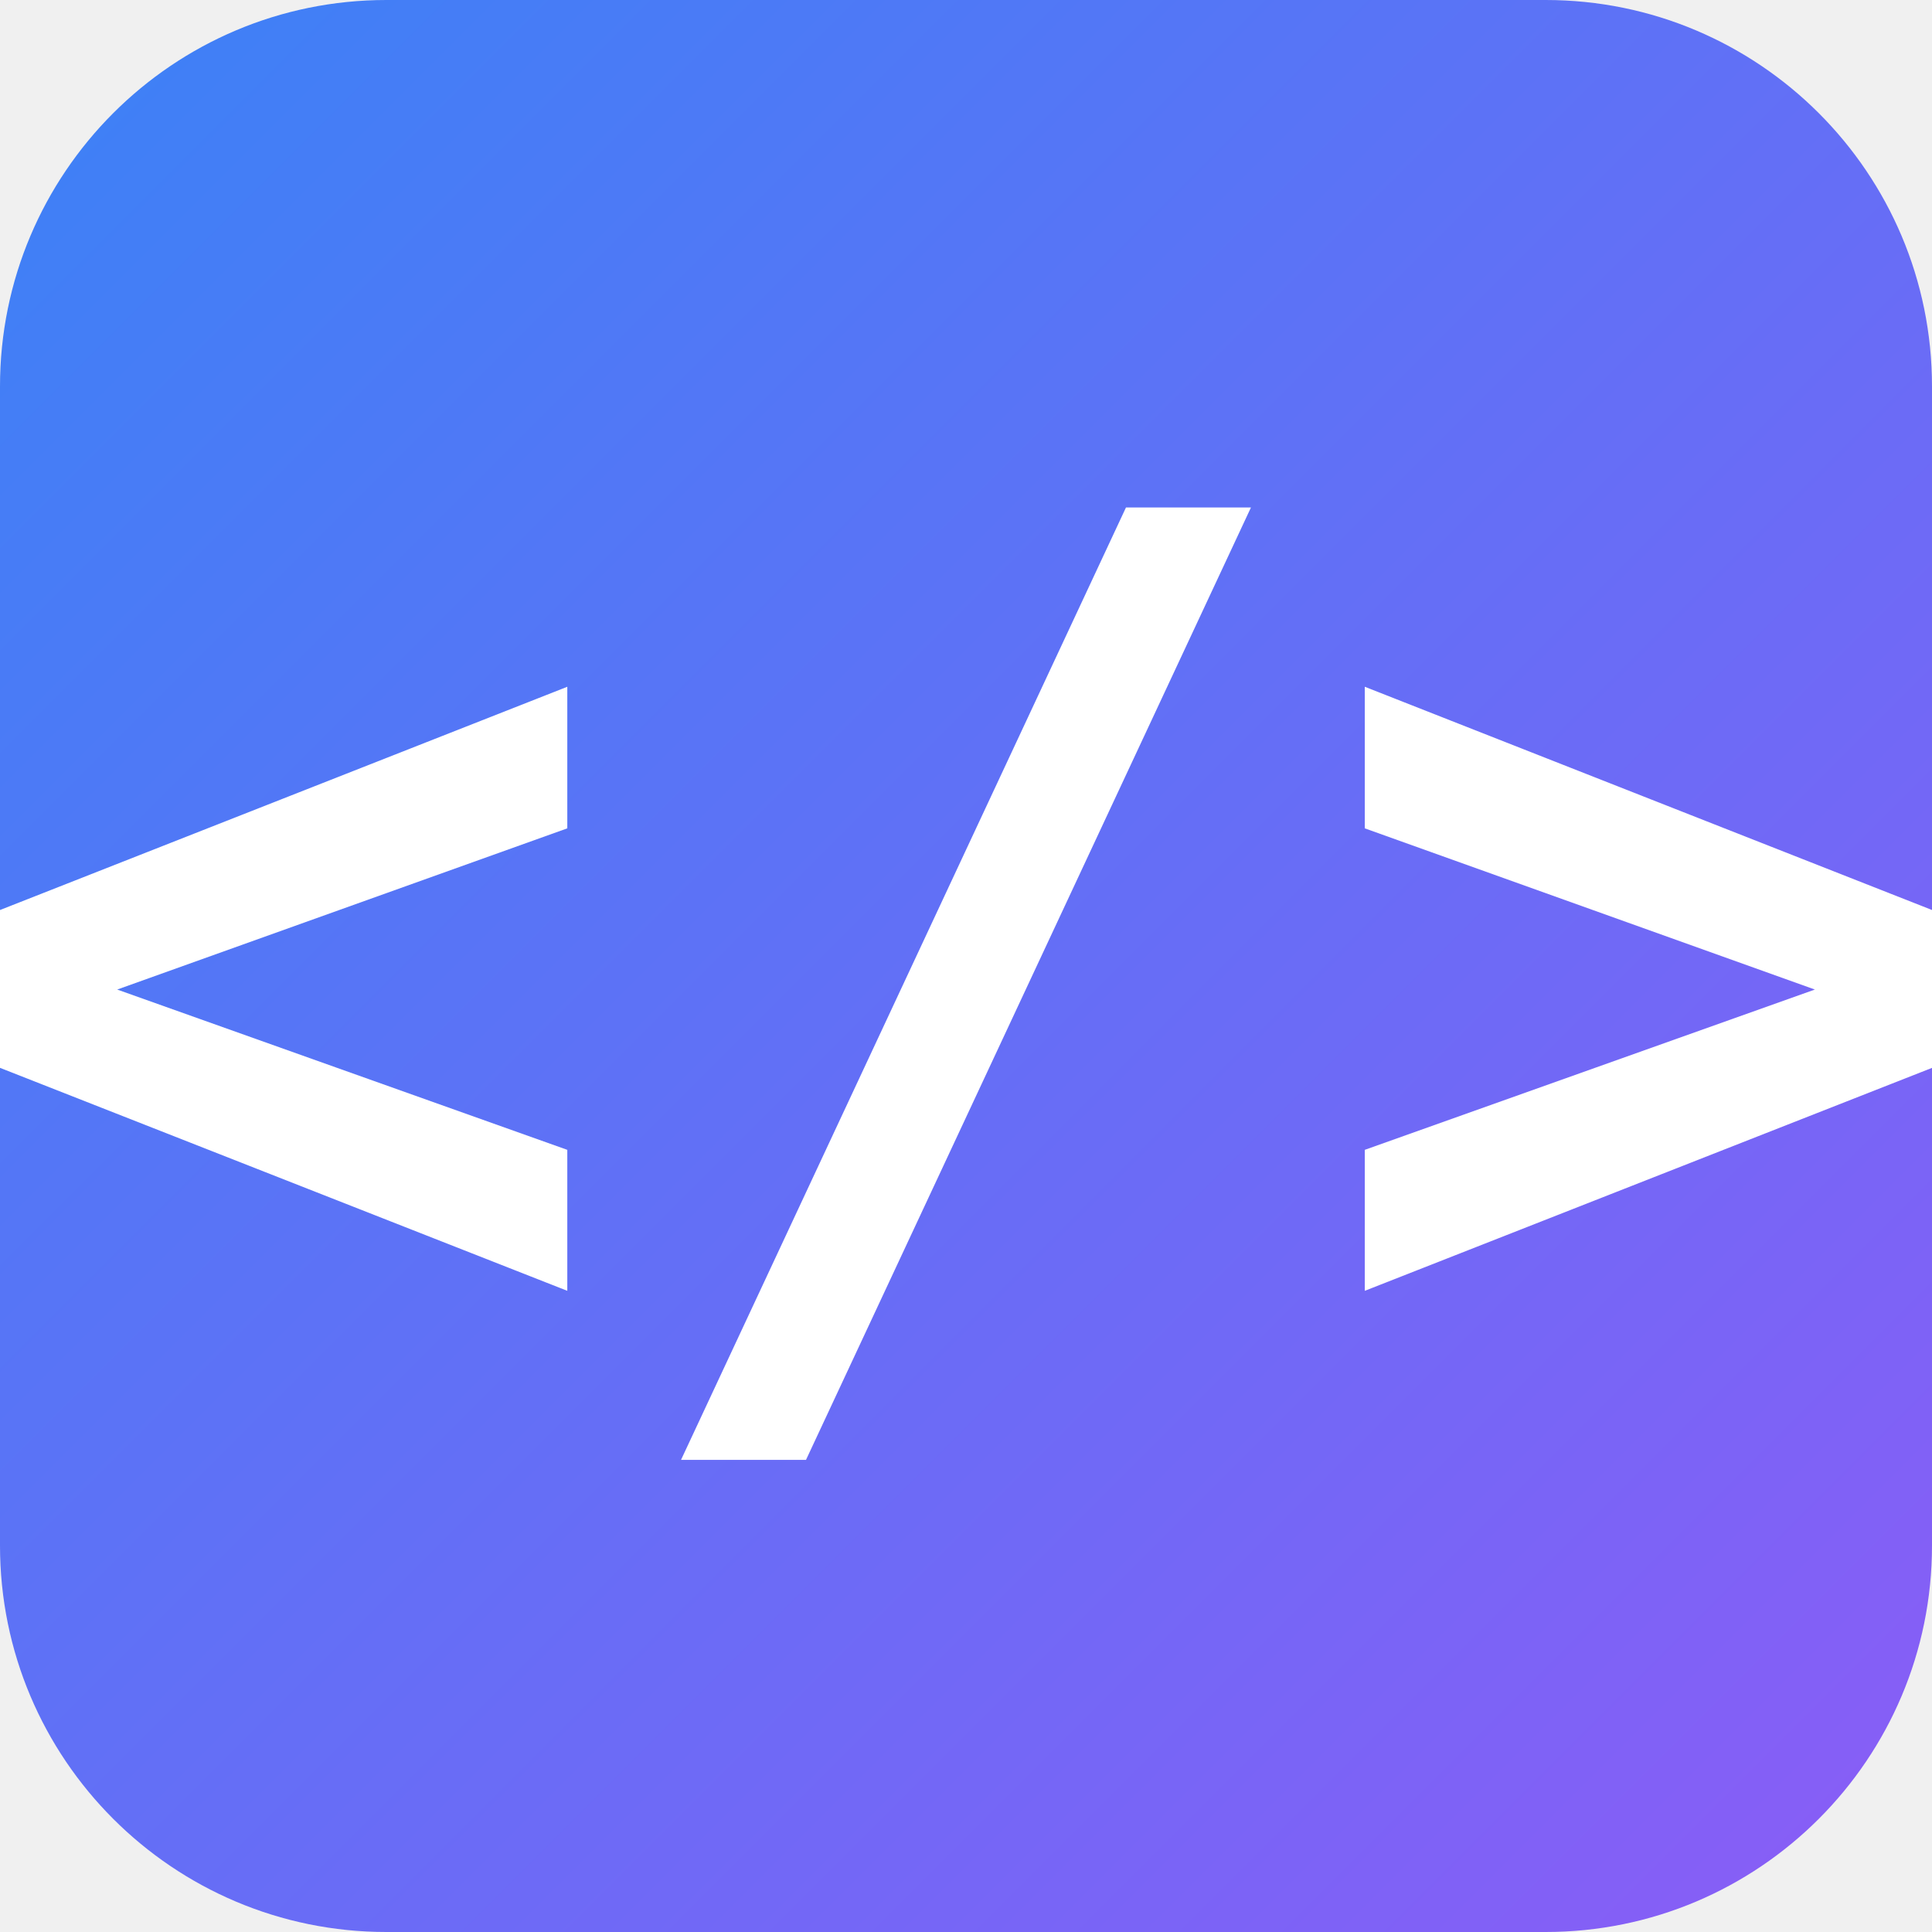
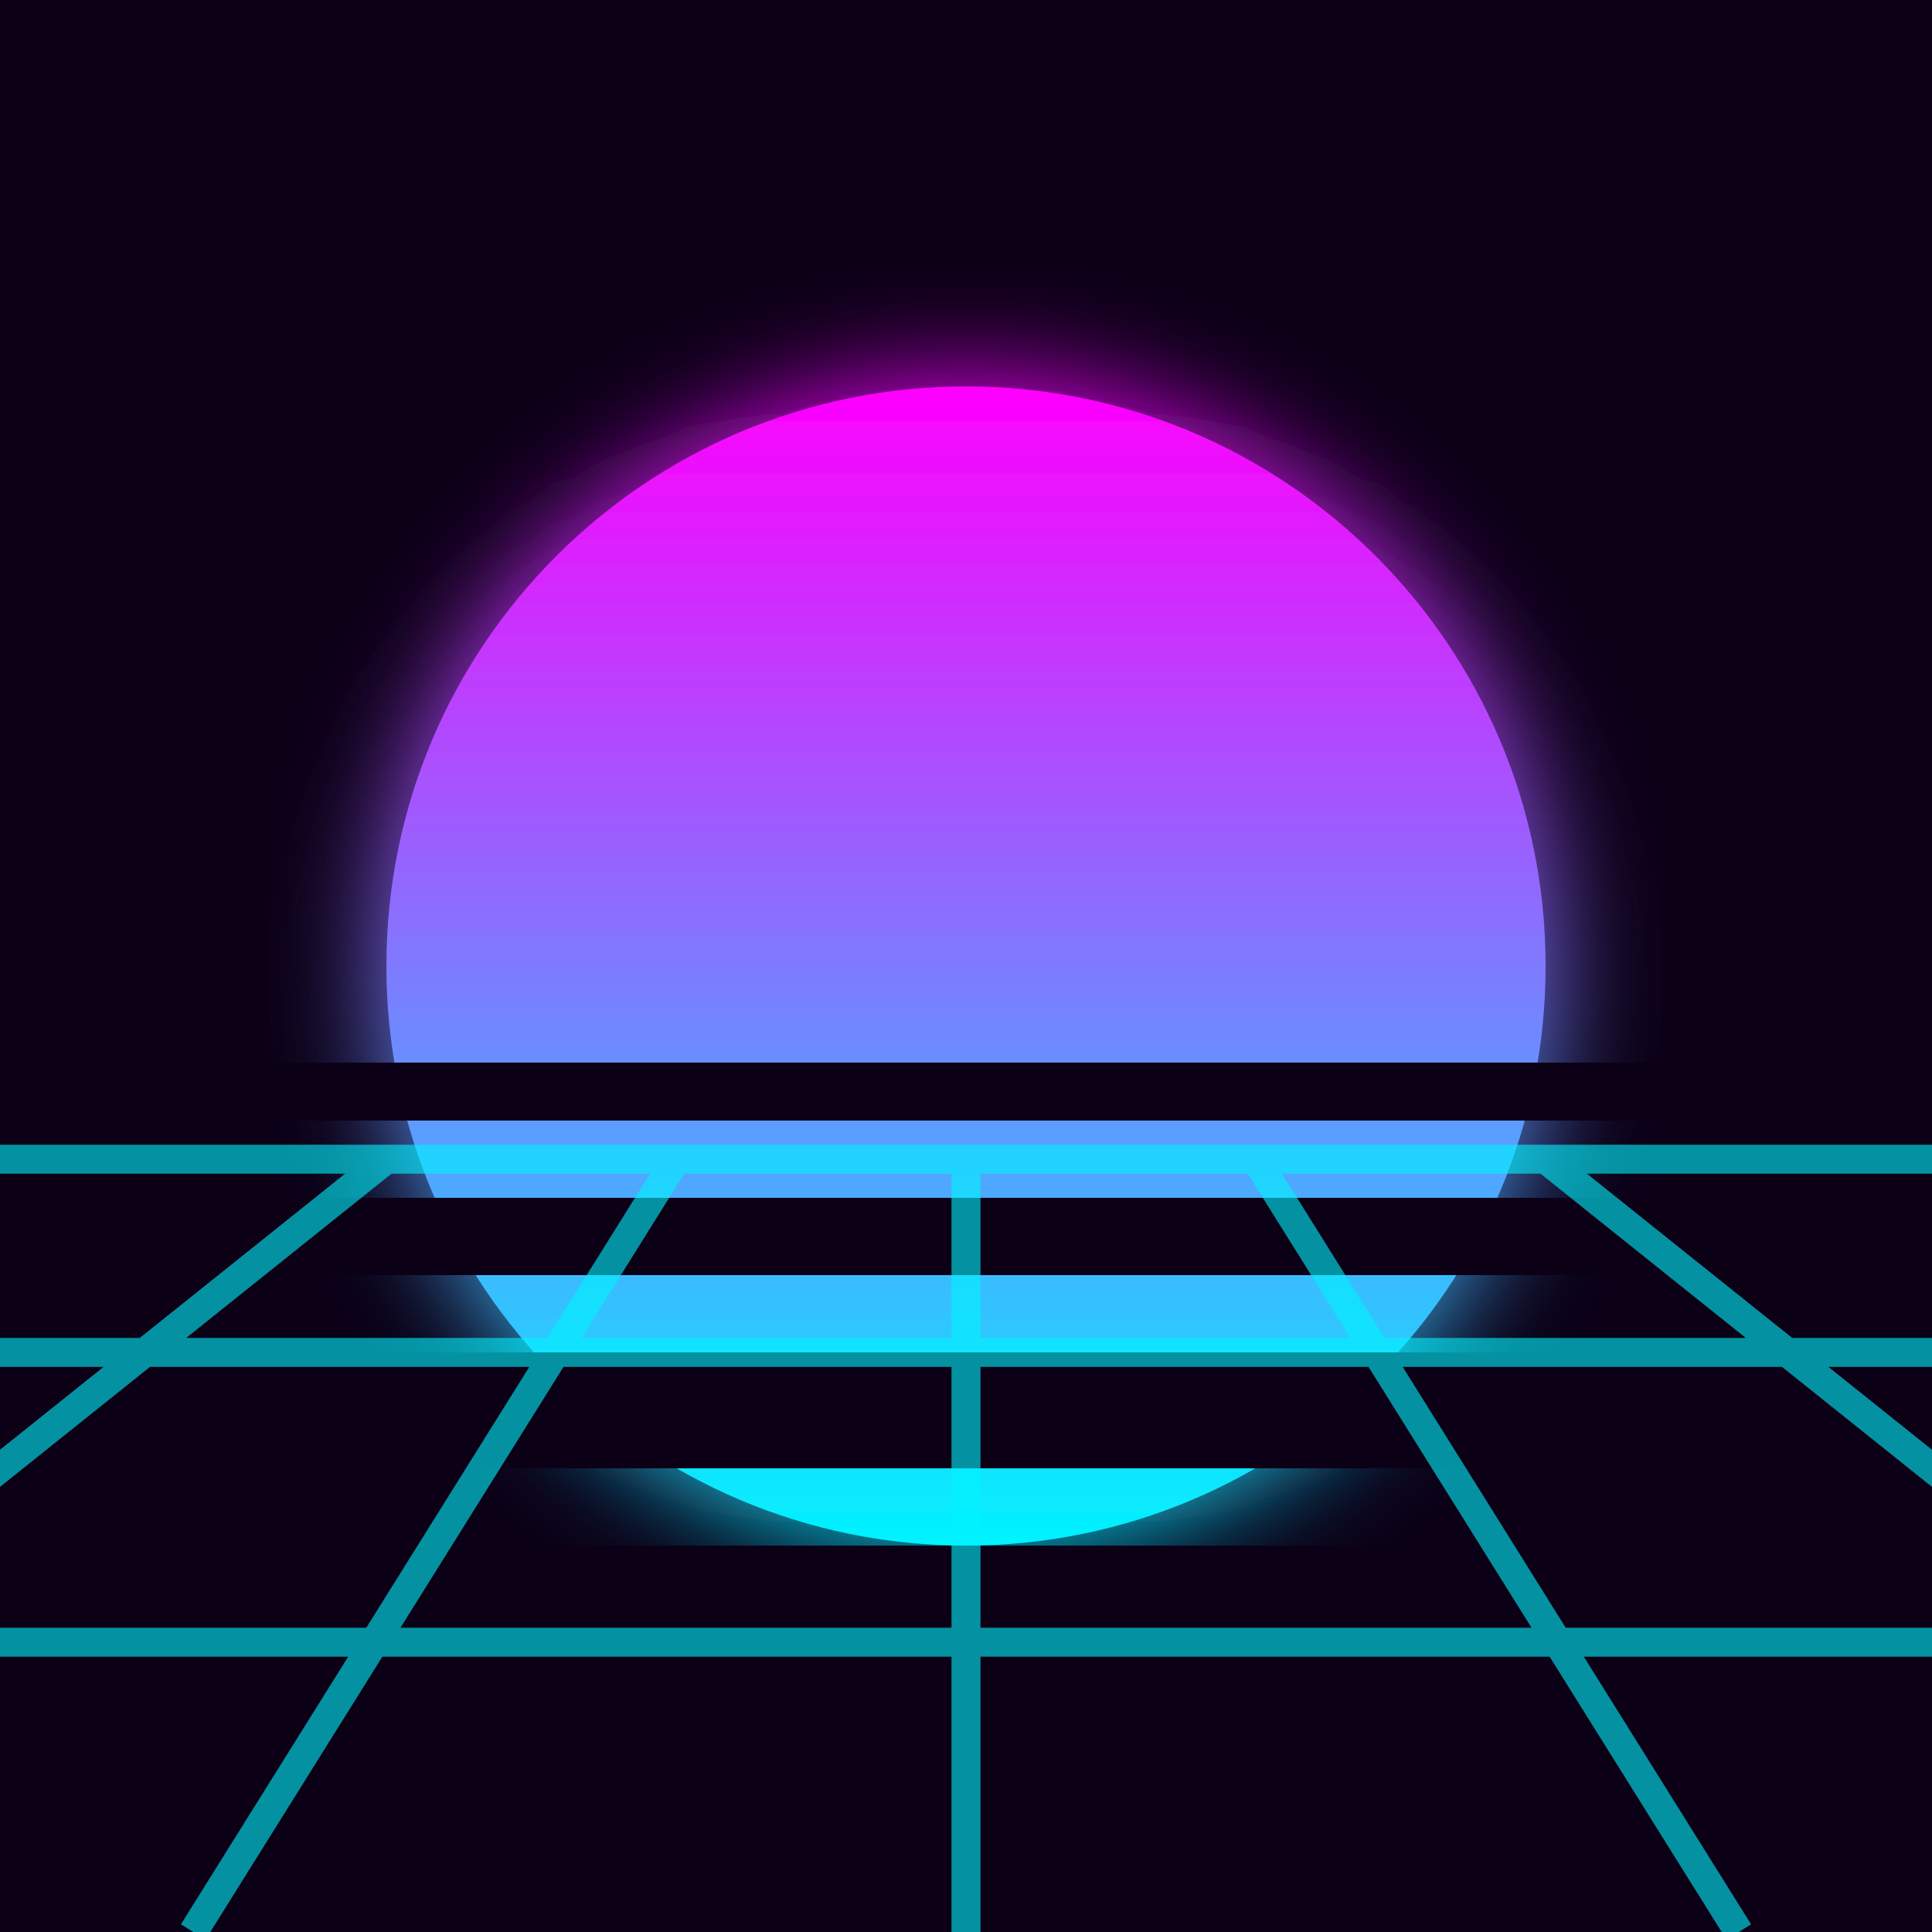
<svg xmlns="http://www.w3.org/2000/svg" viewBox="0 0 100 100">
  <defs>
-     <linearGradient id="grad" x1="0%" y1="0%" x2="100%" y2="100%">
-       <stop offset="0%" style="stop-color:#3b82f6;stop-opacity:1" />
-       <stop offset="100%" style="stop-color:#8b5cf6;stop-opacity:1" />
+     <linearGradient id="sun" x1="0" y1="0" x2="0" y2="1">
+       <stop offset="0%" stop-color="#fe00fe" />
+       <stop offset="100%" stop-color="#00f3ff" />
    </linearGradient>
+     <filter id="glow">
+       <feGaussianBlur stdDeviation="3" result="coloredBlur" />
+       <feMerge>
+         <feMergeNode in="coloredBlur" />
+         <feMergeNode in="SourceGraphic" />
+       </feMerge>
+     </filter>
  </defs>
-   <rect width="100" height="100" fill="url(#grad)" rx="20" />
-   <text x="50" y="70" font-family="monospace" font-size="60" font-weight="bold" fill="white" text-anchor="middle">&lt;/&gt;</text>
+   <rect width="100" height="100" fill="#0b0016" />
+   <circle cx="50" cy="50" r="30" fill="url(#sun)" filter="url(#glow)" />
+   <rect x="10" y="55" width="80" height="3" fill="#0b0016" />
+   <rect x="10" y="62" width="80" height="4" fill="#0b0016" />
+   <rect x="10" y="70" width="80" height="6" fill="#0b0016" />
+   <rect x="10" y="80" width="80" height="9" fill="#0b0016" />
+   <path d="M 0 60 L 100 60 M 0 70 L 100 70 M 0 85 L 100 85 M 50 60 L 50 100 M 35 60 L 10 100 M 65 60 L 90 100 M 20 60 L -30 100 M 80 60 L 130 100" stroke="#00f3ff" stroke-width="1.5" opacity="0.6" />
</svg>
